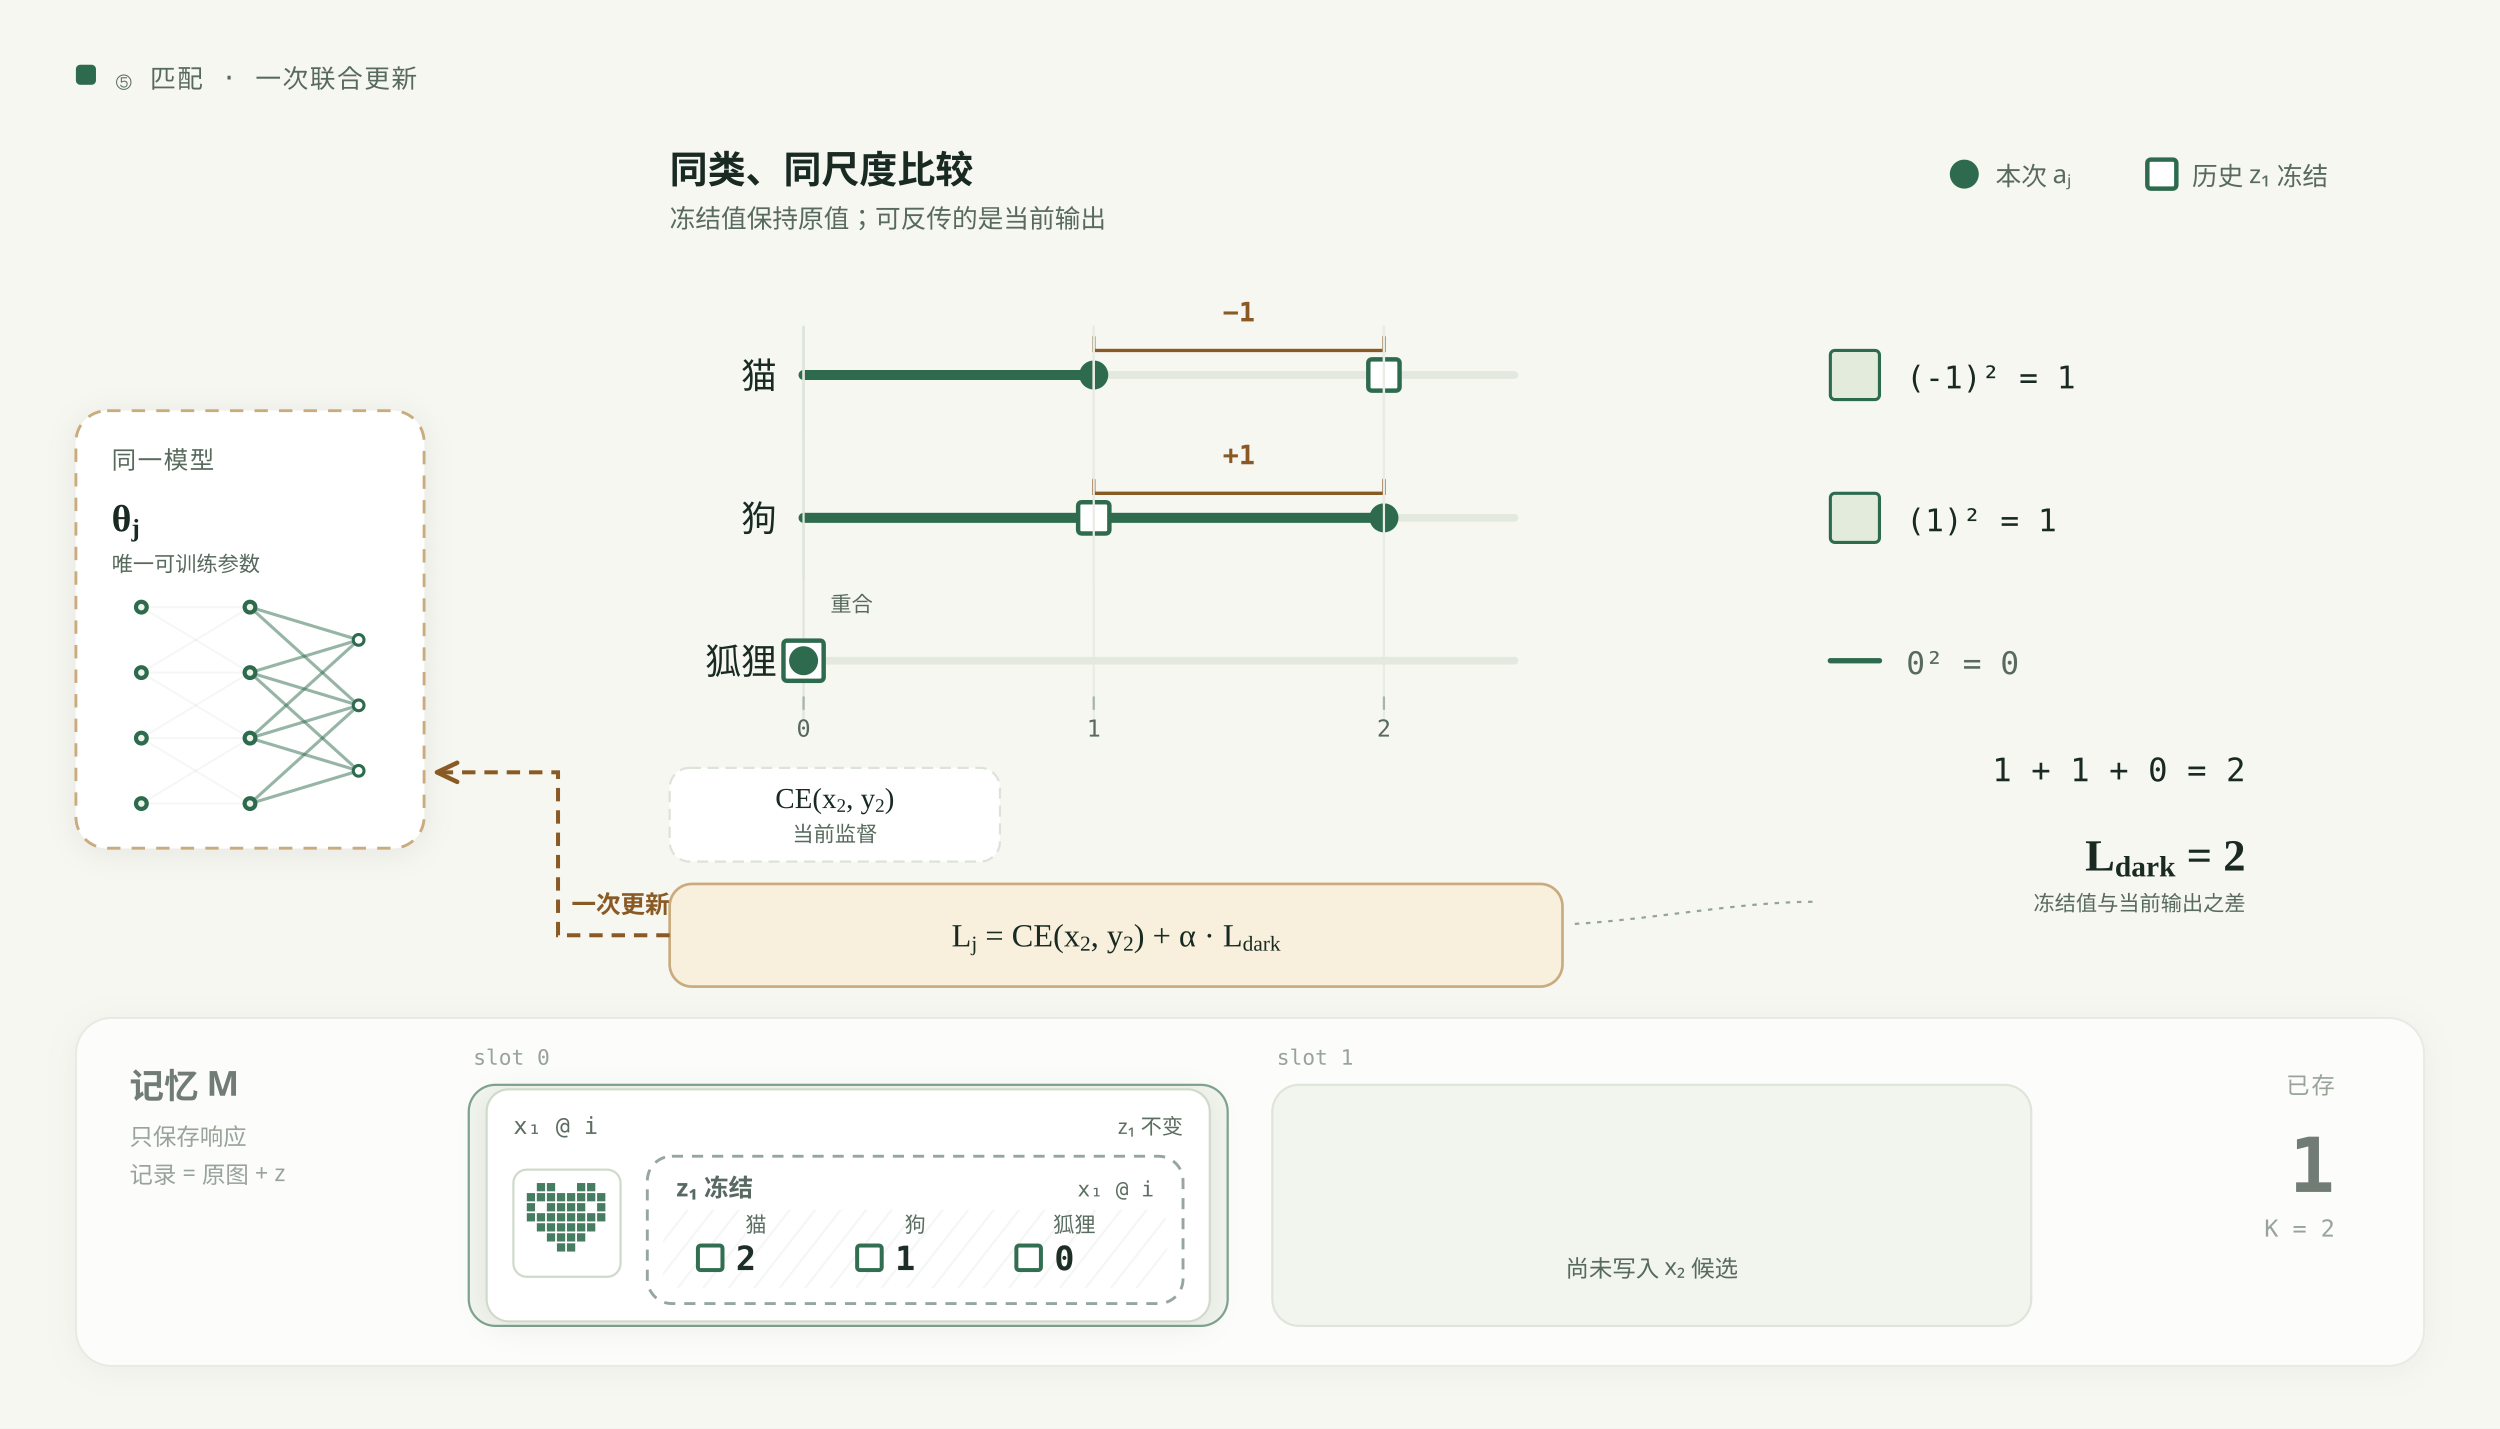
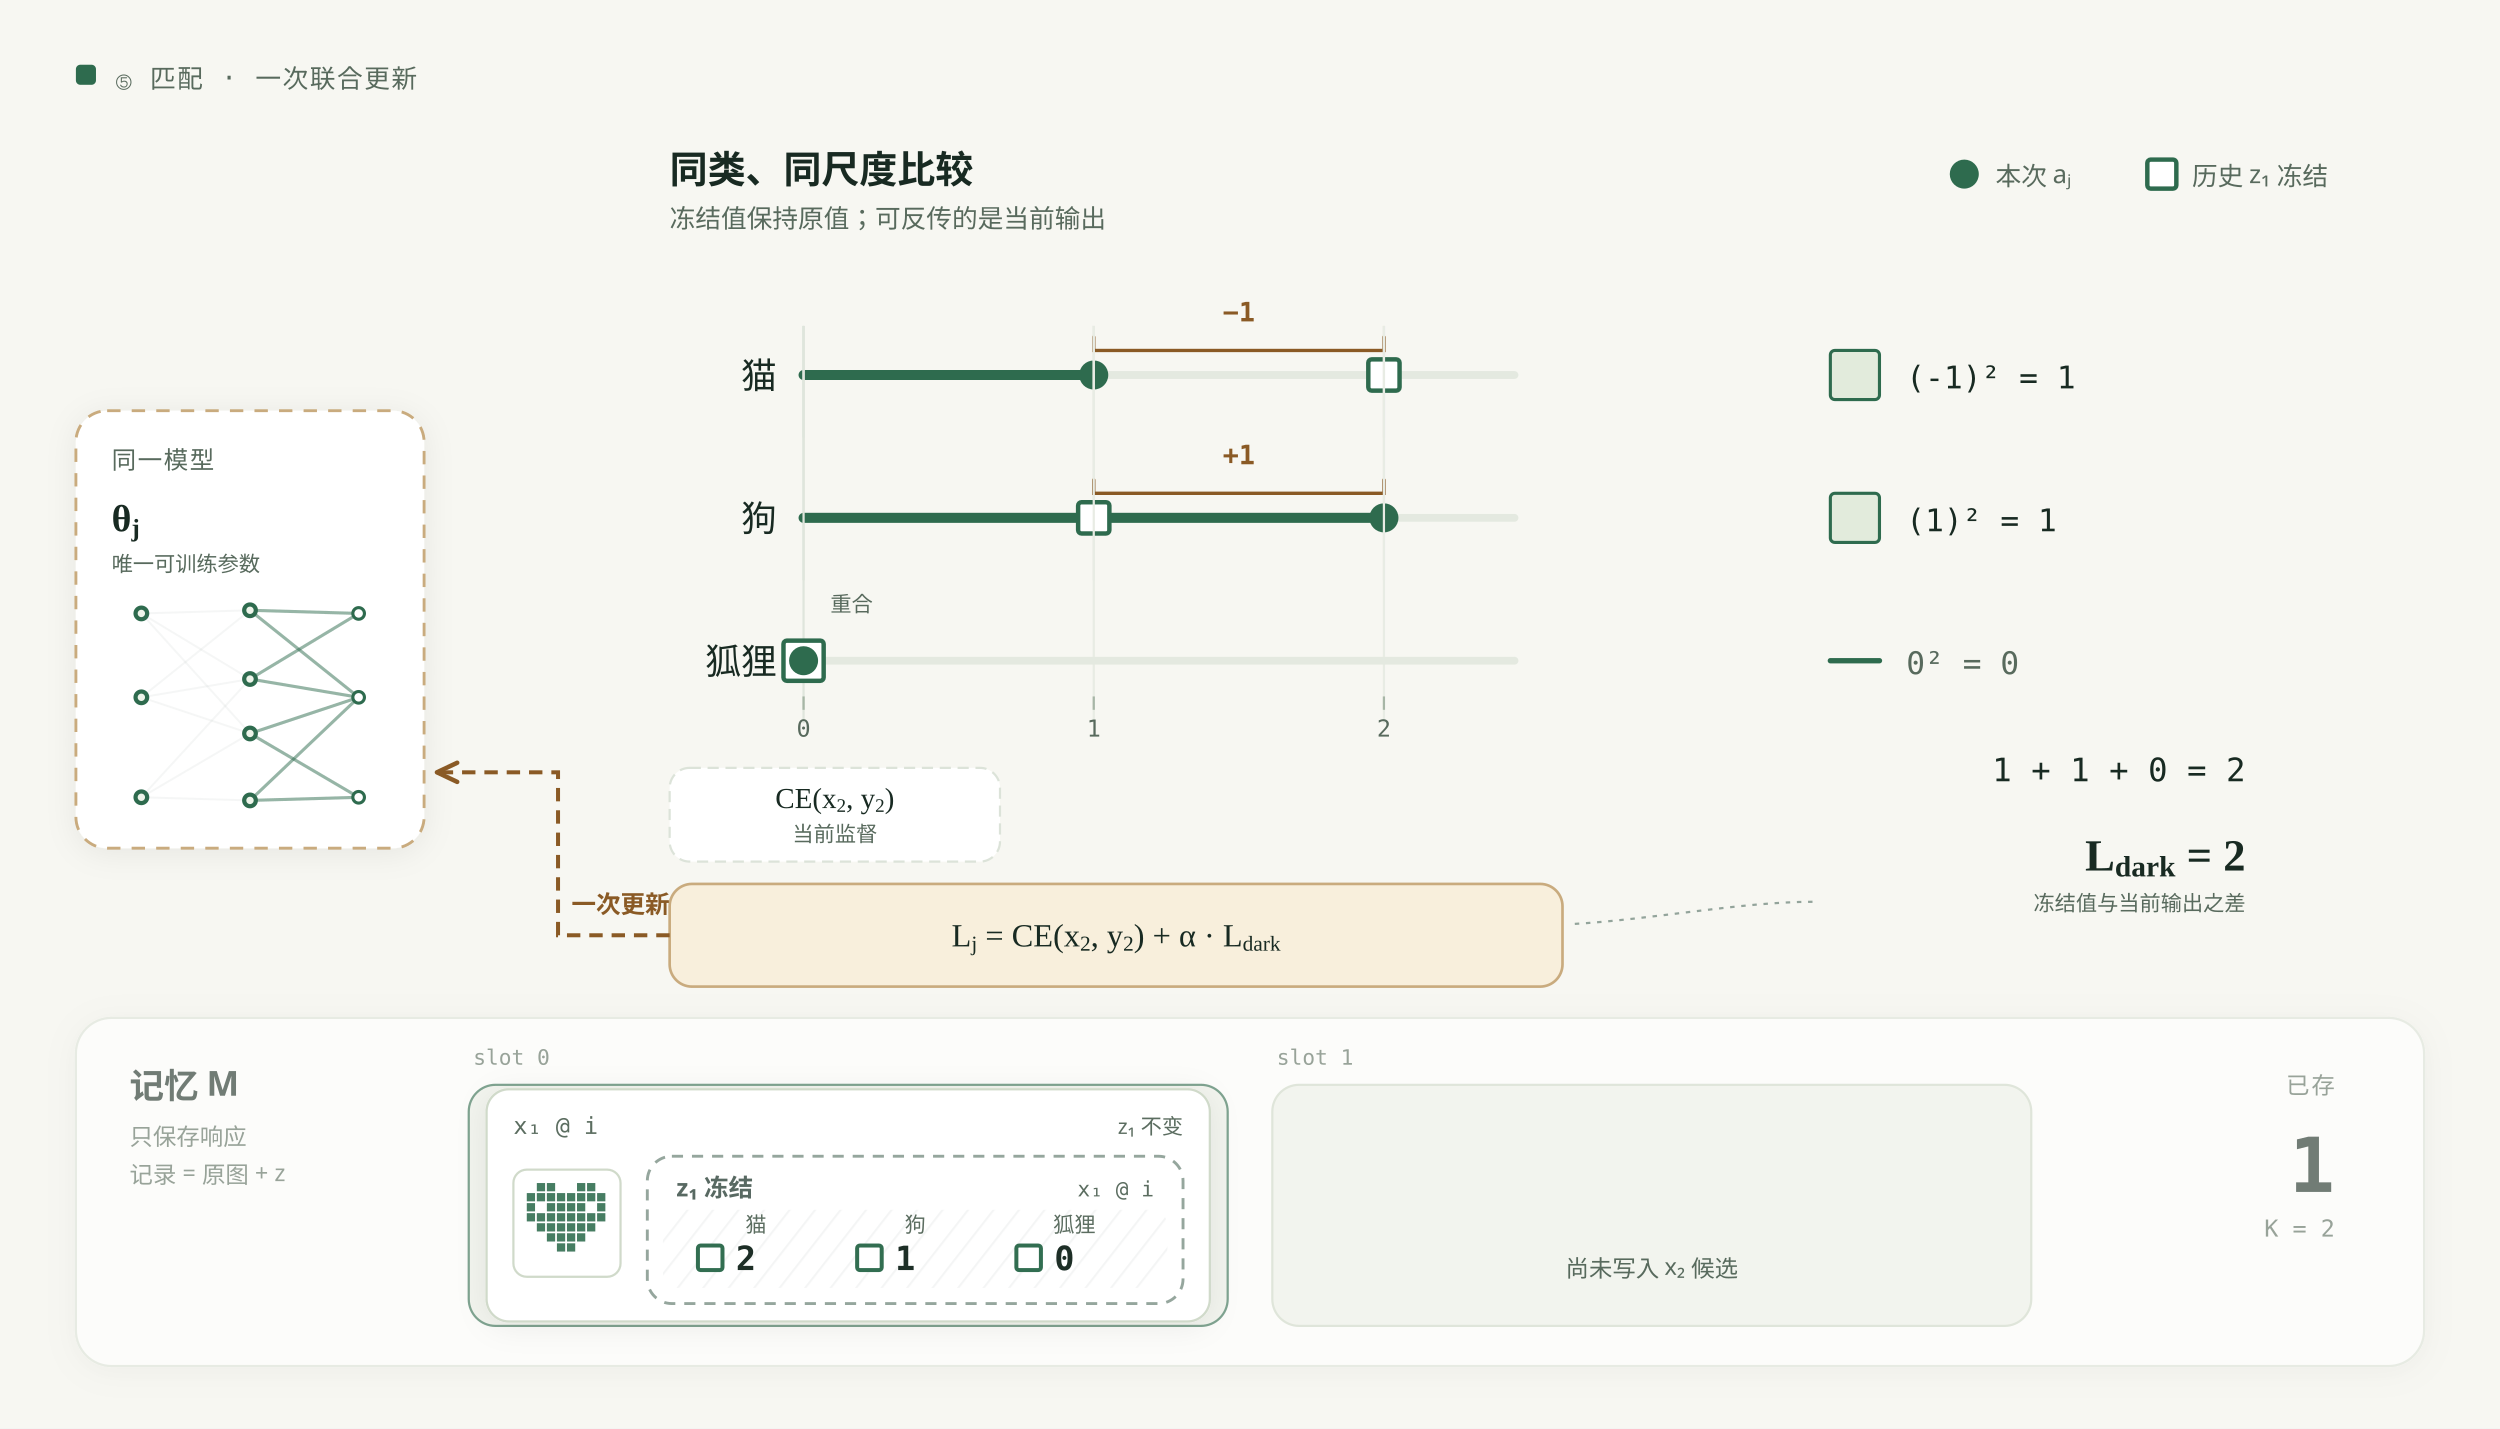
<svg xmlns="http://www.w3.org/2000/svg" width="1120" height="640" viewBox="0 0 1120 640" role="img" aria-labelledby="t d">
  <defs>
    <filter id="card" x="-25%" y="-25%" width="160%" height="165%">
      <feDropShadow dx="0" dy="2" stdDeviation="7" flood-color="#182a22" flood-opacity="0.07" />
    </filter>
    <pattern id="hatch" width="9" height="9" patternUnits="userSpaceOnUse" patternTransform="rotate(38)">
      <rect width="9" height="9" fill="#ffffff" />
      <rect width="1" height="9" fill="#55665f" opacity="0.06" />
    </pattern>
    <marker id="aData" viewBox="0 0 10 10" refX="8.4" refY="5" markerWidth="7" markerHeight="7" orient="auto-start-reverse">
      <path d="M1.4 1.6 L8.6 5 L1.4 8.4" fill="none" stroke="#2e6b4e" stroke-width="1.6" stroke-linecap="round" stroke-linejoin="round" />
    </marker>
    <marker id="aWarn" viewBox="0 0 10 10" refX="8.4" refY="5" markerWidth="7" markerHeight="7" orient="auto-start-reverse">
      <path d="M1.4 1.6 L8.6 5 L1.4 8.4" fill="none" stroke="#8a5a25" stroke-width="1.6" stroke-linecap="round" stroke-linejoin="round" />
    </marker>
    <marker id="aFrozen" viewBox="0 0 10 10" refX="8.4" refY="5" markerWidth="7" markerHeight="7" orient="auto-start-reverse">
      <path d="M1.4 1.6 L8.6 5 L1.4 8.4" fill="none" stroke="#7b8d84" stroke-width="1.6" stroke-linecap="round" stroke-linejoin="round" />
    </marker>
  </defs>
  <rect width="1120" height="640" fill="#f7f7f2" />
  <rect x="34" y="29" width="9" height="9" rx="2" fill="#2e6b4e" />
  <text x="52" y="39" font-family="'Cascadia Mono','Consolas','SFMono-Regular',monospace" font-size="11.5" fill="#586a5d" font-weight="400" text-anchor="start" letter-spacing="0.06em">⑤ 匹配 · 一次联合更新</text>
  <rect x="34" y="184" width="156" height="196" rx="14" fill="#ffffff" stroke="#c9ab7e" stroke-width="1.3" stroke-dasharray="6 5" filter="url(#card)" />
  <text x="50" y="210" font-family="'Segoe UI','Microsoft YaHei','PingFang SC',sans-serif" font-size="11" fill="#586a5d" font-weight="400" text-anchor="start" letter-spacing="0.06em">同一模型</text>
  <text x="50" y="238" font-family="'Cambria Math','STIX Two Math','Times New Roman',serif" font-size="17" fill="#182a22" font-weight="600" text-anchor="start">θ<tspan baseline-shift="sub" font-size="0.66em">j</tspan>
  </text>
  <text x="50" y="256" font-family="'Segoe UI','Microsoft YaHei','PingFang SC',sans-serif" font-size="9.5" fill="#586a5d" font-weight="400" text-anchor="start">唯一可训练参数</text>
-   <line x1="63.33" y1="272" x2="112" y2="272" stroke="#9aa8a1" stroke-width="0.9" opacity="0.1" />
-   <line x1="63.33" y1="272" x2="112" y2="301.33" stroke="#9aa8a1" stroke-width="0.9" opacity="0.1" />
-   <line x1="63.33" y1="301.33" x2="112" y2="272" stroke="#9aa8a1" stroke-width="0.9" opacity="0.1" />
-   <line x1="63.33" y1="301.33" x2="112" y2="301.33" stroke="#9aa8a1" stroke-width="0.9" opacity="0.1" />
-   <line x1="63.33" y1="301.33" x2="112" y2="330.67" stroke="#9aa8a1" stroke-width="0.9" opacity="0.1" />
-   <line x1="63.33" y1="330.67" x2="112" y2="301.33" stroke="#9aa8a1" stroke-width="0.9" opacity="0.1" />
-   <line x1="63.33" y1="330.67" x2="112" y2="330.67" stroke="#9aa8a1" stroke-width="0.9" opacity="0.1" />
-   <line x1="63.33" y1="330.67" x2="112" y2="360" stroke="#9aa8a1" stroke-width="0.9" opacity="0.1" />
-   <line x1="63.33" y1="360" x2="112" y2="330.67" stroke="#9aa8a1" stroke-width="0.9" opacity="0.1" />
-   <line x1="63.33" y1="360" x2="112" y2="360" stroke="#9aa8a1" stroke-width="0.9" opacity="0.1" />
-   <line x1="112" y1="272" x2="160.67" y2="286.67" stroke="#2e6b4e" stroke-width="1.4" opacity="0.5" />
-   <line x1="112" y1="272" x2="160.67" y2="316" stroke="#2e6b4e" stroke-width="1.4" opacity="0.5" />
-   <line x1="112" y1="301.33" x2="160.67" y2="286.67" stroke="#2e6b4e" stroke-width="1.4" opacity="0.5" />
-   <line x1="112" y1="301.33" x2="160.67" y2="316" stroke="#2e6b4e" stroke-width="1.4" opacity="0.5" />
-   <line x1="112" y1="301.33" x2="160.67" y2="345.33" stroke="#2e6b4e" stroke-width="1.4" opacity="0.5" />
-   <line x1="112" y1="330.67" x2="160.67" y2="286.67" stroke="#2e6b4e" stroke-width="1.4" opacity="0.5" />
-   <line x1="112" y1="330.67" x2="160.67" y2="316" stroke="#2e6b4e" stroke-width="1.4" opacity="0.5" />
-   <line x1="112" y1="330.67" x2="160.67" y2="345.33" stroke="#2e6b4e" stroke-width="1.4" opacity="0.5" />
-   <line x1="112" y1="360" x2="160.67" y2="316" stroke="#2e6b4e" stroke-width="1.4" opacity="0.5" />
-   <line x1="112" y1="360" x2="160.67" y2="345.33" stroke="#2e6b4e" stroke-width="1.4" opacity="0.5" />
-   <circle cx="63.33" cy="272" r="2.4" fill="#eef4ea" stroke="#2e6b4e" stroke-width="1.9" />
-   <circle cx="63.33" cy="301.33" r="2.4" fill="#eef4ea" stroke="#2e6b4e" stroke-width="1.9" />
-   <circle cx="63.33" cy="330.67" r="2.4" fill="#eef4ea" stroke="#2e6b4e" stroke-width="1.9" />
-   <circle cx="63.33" cy="360" r="2.4" fill="#eef4ea" stroke="#2e6b4e" stroke-width="1.9" />
-   <circle cx="112" cy="272" r="2.4" fill="#eef4ea" stroke="#2e6b4e" stroke-width="1.9" />
-   <circle cx="112" cy="301.33" r="2.4" fill="#eef4ea" stroke="#2e6b4e" stroke-width="1.9" />
-   <circle cx="112" cy="330.67" r="2.4" fill="#eef4ea" stroke="#2e6b4e" stroke-width="1.9" />
-   <circle cx="112" cy="360" r="2.4" fill="#eef4ea" stroke="#2e6b4e" stroke-width="1.9" />
-   <circle cx="160.67" cy="286.67" r="2.4" fill="#ffffff" stroke="#2e6b4e" stroke-width="1.4" />
-   <circle cx="160.67" cy="316" r="2.4" fill="#ffffff" stroke="#2e6b4e" stroke-width="1.4" />
-   <circle cx="160.67" cy="345.33" r="2.4" fill="#ffffff" stroke="#2e6b4e" stroke-width="1.4" />
+   <line x1="63.33" y1="274.82" x2="112" y2="273.41" stroke="#9aa8a1" stroke-width="0.9" opacity="0.1" />
+   <line x1="63.33" y1="274.82" x2="112" y2="304.2" stroke="#9aa8a1" stroke-width="0.9" opacity="0.1" />
+   <line x1="63.33" y1="274.82" x2="112" y2="328.6" stroke="#9aa8a1" stroke-width="0.9" opacity="0.1" />
+   <line x1="63.33" y1="312.4" x2="112" y2="304.2" stroke="#9aa8a1" stroke-width="0.9" opacity="0.1" />
+   <line x1="63.33" y1="312.4" x2="112" y2="328.6" stroke="#9aa8a1" stroke-width="0.9" opacity="0.1" />
+   <line x1="63.33" y1="312.4" x2="112" y2="273.41" stroke="#9aa8a1" stroke-width="0.9" opacity="0.1" />
+   <line x1="63.33" y1="357.18" x2="112" y2="358.59" stroke="#9aa8a1" stroke-width="0.9" opacity="0.1" />
+   <line x1="63.33" y1="357.18" x2="112" y2="328.6" stroke="#9aa8a1" stroke-width="0.9" opacity="0.1" />
+   <line x1="63.33" y1="357.18" x2="112" y2="304.2" stroke="#9aa8a1" stroke-width="0.9" opacity="0.1" />
+   <line x1="112" y1="273.41" x2="160.67" y2="274.82" stroke="#2e6b4e" stroke-width="1.4" opacity="0.5" />
+   <line x1="112" y1="273.41" x2="160.67" y2="312.4" stroke="#2e6b4e" stroke-width="1.4" opacity="0.5" />
+   <line x1="112" y1="304.2" x2="160.67" y2="312.4" stroke="#2e6b4e" stroke-width="1.4" opacity="0.5" />
+   <line x1="112" y1="304.2" x2="160.67" y2="274.82" stroke="#2e6b4e" stroke-width="1.4" opacity="0.5" />
+   <line x1="112" y1="328.6" x2="160.67" y2="312.4" stroke="#2e6b4e" stroke-width="1.4" opacity="0.5" />
+   <line x1="112" y1="328.6" x2="160.67" y2="357.18" stroke="#2e6b4e" stroke-width="1.4" opacity="0.5" />
+   <line x1="112" y1="358.59" x2="160.67" y2="357.18" stroke="#2e6b4e" stroke-width="1.4" opacity="0.5" />
+   <line x1="112" y1="358.59" x2="160.67" y2="312.4" stroke="#2e6b4e" stroke-width="1.4" opacity="0.5" />
+   <circle cx="63.33" cy="274.82" r="2.6" fill="#eef4ea" stroke="#2e6b4e" stroke-width="1.9" />
+   <circle cx="63.33" cy="312.4" r="2.6" fill="#eef4ea" stroke="#2e6b4e" stroke-width="1.9" />
+   <circle cx="63.33" cy="357.18" r="2.6" fill="#eef4ea" stroke="#2e6b4e" stroke-width="1.9" />
+   <circle cx="112" cy="273.41" r="2.6" fill="#eef4ea" stroke="#2e6b4e" stroke-width="1.9" />
+   <circle cx="112" cy="304.2" r="2.6" fill="#eef4ea" stroke="#2e6b4e" stroke-width="1.9" />
+   <circle cx="112" cy="328.6" r="2.6" fill="#eef4ea" stroke="#2e6b4e" stroke-width="1.9" />
+   <circle cx="112" cy="358.59" r="2.6" fill="#eef4ea" stroke="#2e6b4e" stroke-width="1.9" />
+   <circle cx="160.67" cy="274.82" r="2.6" fill="#ffffff" stroke="#2e6b4e" stroke-width="1.4" />
+   <circle cx="160.67" cy="312.4" r="2.6" fill="#ffffff" stroke="#2e6b4e" stroke-width="1.4" />
+   <circle cx="160.67" cy="357.18" r="2.6" fill="#ffffff" stroke="#2e6b4e" stroke-width="1.4" />
  <text x="300" y="82" font-family="'Segoe UI','Microsoft YaHei','PingFang SC',sans-serif" font-size="17" fill="#182a22" font-weight="600" text-anchor="start">同类、同尺度比较</text>
  <text x="300" y="102" font-family="'Segoe UI','Microsoft YaHei','PingFang SC',sans-serif" font-size="11.5" fill="#586a5d" font-weight="400" text-anchor="start">冻结值保持原值；可反传的是当前输出</text>
  <circle cx="880" cy="78" r="6.5" fill="#2e6b4e" />
  <text x="894" y="83" font-family="'Segoe UI','Microsoft YaHei','PingFang SC',sans-serif" font-size="11.5" fill="#586a5d" font-weight="400" text-anchor="start">本次 aⱼ</text>
  <rect x="962" y="71.5" width="13" height="13" rx="1.5" fill="#ffffff" stroke="#2e6b4e" stroke-width="2" />
  <text x="982" y="83" font-family="'Segoe UI','Microsoft YaHei','PingFang SC',sans-serif" font-size="11.5" fill="#586a5d" font-weight="400" text-anchor="start">历史 z₁ 冻结</text>
  <text x="348" y="174" font-family="'Segoe UI','Microsoft YaHei','PingFang SC',sans-serif" font-size="16" fill="#182a22" font-weight="500" text-anchor="end">猫</text>
  <path d="M360 146V196" stroke="#dfe5dc" stroke-width="1" />
  <path d="M490 146V196" stroke="#e8ece4" stroke-width="1" />
  <path d="M620 146V196" stroke="#e8ece4" stroke-width="1" />
  <path d="M360 168H678.5" stroke="#e4e9e0" stroke-width="3.5" stroke-linecap="round" />
  <path d="M360 168H490" stroke="#2e6b4e" stroke-width="4.5" stroke-linecap="round" />
  <rect x="613" y="161" width="14" height="14" rx="1.5" fill="#ffffff" stroke="#2e6b4e" stroke-width="2" />
  <circle cx="490" cy="168" r="6.5" fill="#2e6b4e" />
  <path d="M490 151V157H620V151" fill="none" stroke="#8a5a25" stroke-width="1.5" stroke-linecap="round" />
  <text x="555" y="144" font-family="'Cascadia Mono','Consolas','SFMono-Regular',monospace" font-size="12" fill="#8a5a25" font-weight="600" text-anchor="middle">−1</text>
  <rect x="820" y="157" width="22" height="22" rx="2" fill="#e2ebdc" stroke="#2e6b4e" stroke-width="1.4" />
  <text x="854" y="174" font-family="'Cascadia Mono','Consolas','SFMono-Regular',monospace" font-size="14" fill="#182a22" font-weight="400" text-anchor="start">(-1)² = 1</text>
  <text x="348" y="238" font-family="'Segoe UI','Microsoft YaHei','PingFang SC',sans-serif" font-size="16" fill="#182a22" font-weight="500" text-anchor="end">狗</text>
  <path d="M360 146V260" stroke="#dfe5dc" stroke-width="1" />
  <path d="M490 146V260" stroke="#e8ece4" stroke-width="1" />
  <path d="M620 146V260" stroke="#e8ece4" stroke-width="1" />
  <path d="M360 232H678.5" stroke="#e4e9e0" stroke-width="3.5" stroke-linecap="round" />
  <path d="M360 232H620" stroke="#2e6b4e" stroke-width="4.5" stroke-linecap="round" />
  <rect x="483" y="225" width="14" height="14" rx="1.5" fill="#ffffff" stroke="#2e6b4e" stroke-width="2" />
  <circle cx="620" cy="232" r="6.5" fill="#2e6b4e" />
  <path d="M490 215V221H620V215" fill="none" stroke="#8a5a25" stroke-width="1.5" stroke-linecap="round" />
  <text x="555" y="208" font-family="'Cascadia Mono','Consolas','SFMono-Regular',monospace" font-size="12" fill="#8a5a25" font-weight="600" text-anchor="middle">+1</text>
  <rect x="820" y="221" width="22" height="22" rx="2" fill="#e2ebdc" stroke="#2e6b4e" stroke-width="1.4" />
  <text x="854" y="238" font-family="'Cascadia Mono','Consolas','SFMono-Regular',monospace" font-size="14" fill="#182a22" font-weight="400" text-anchor="start">(1)² = 1</text>
  <text x="348" y="302" font-family="'Segoe UI','Microsoft YaHei','PingFang SC',sans-serif" font-size="16" fill="#182a22" font-weight="500" text-anchor="end">狐狸</text>
  <path d="M360 146V324" stroke="#dfe5dc" stroke-width="1" />
  <path d="M490 146V324" stroke="#e8ece4" stroke-width="1" />
  <path d="M620 146V324" stroke="#e8ece4" stroke-width="1" />
  <path d="M360 296H678.5" stroke="#e4e9e0" stroke-width="3.5" stroke-linecap="round" />
  <path d="M360 296H360" stroke="#2e6b4e" stroke-width="4.5" stroke-linecap="round" />
  <rect x="351" y="287" width="18" height="18" rx="1.5" fill="#ffffff" stroke="#2e6b4e" stroke-width="2" />
  <circle cx="360" cy="296" r="6.5" fill="#2e6b4e" />
  <text x="372" y="274" font-family="'Segoe UI','Microsoft YaHei','PingFang SC',sans-serif" font-size="9.5" fill="#586a5d" font-weight="400" text-anchor="start">重合</text>
  <path d="M820 296H842" stroke="#2e6b4e" stroke-width="2.4" stroke-linecap="round" />
  <text x="854" y="302" font-family="'Cascadia Mono','Consolas','SFMono-Regular',monospace" font-size="14" fill="#586a5d" font-weight="400" text-anchor="start">0² = 0</text>
  <path d="M360 312v6" stroke="#a7b6a6" stroke-width="1" />
  <text x="360" y="330" font-family="'Cascadia Mono','Consolas','SFMono-Regular',monospace" font-size="10.5" fill="#586a5d" font-weight="400" text-anchor="middle">0</text>
  <path d="M490 312v6" stroke="#a7b6a6" stroke-width="1" />
  <text x="490" y="330" font-family="'Cascadia Mono','Consolas','SFMono-Regular',monospace" font-size="10.5" fill="#586a5d" font-weight="400" text-anchor="middle">1</text>
  <path d="M620 312v6" stroke="#a7b6a6" stroke-width="1" />
  <text x="620" y="330" font-family="'Cascadia Mono','Consolas','SFMono-Regular',monospace" font-size="10.5" fill="#586a5d" font-weight="400" text-anchor="middle">2</text>
  <rect x="300" y="344" width="148" height="42" rx="9" fill="#ffffff" stroke="#dce3d9" stroke-width="1" stroke-dasharray="5 3" />
  <text x="374" y="362" font-family="'Cambria Math','STIX Two Math','Times New Roman',serif" font-size="13" fill="#182a22" font-weight="400" text-anchor="middle">CE(x<tspan baseline-shift="sub" font-size="0.66em">2</tspan>, y<tspan baseline-shift="sub" font-size="0.66em">2</tspan>)</text>
  <text x="374" y="377" font-family="'Segoe UI','Microsoft YaHei','PingFang SC',sans-serif" font-size="9.5" fill="#586a5d" font-weight="400" text-anchor="middle">当前监督</text>
  <rect x="300" y="396" width="400" height="46" rx="10" fill="#f8efdc" stroke="#c9ab7e" stroke-width="1.2" />
  <text x="500" y="424" font-family="'Cambria Math','STIX Two Math','Times New Roman',serif" font-size="14.5" fill="#182a22" font-weight="500" text-anchor="middle">L<tspan baseline-shift="sub" font-size="0.66em">j</tspan> = CE(x<tspan baseline-shift="sub" font-size="0.66em">2</tspan>, y<tspan baseline-shift="sub" font-size="0.66em">2</tspan>) + α · L<tspan baseline-shift="sub" font-size="0.66em">dark</tspan>
  </text>
  <text x="1006" y="350" font-family="'Cascadia Mono','Consolas','SFMono-Regular',monospace" font-size="14.5" fill="#182a22" font-weight="400" text-anchor="end">1 + 1 + 0 = 2</text>
  <text x="1006" y="390" font-family="'Cambria Math','STIX Two Math','Times New Roman',serif" font-size="20" fill="#182a22" font-weight="600" text-anchor="end">L<tspan baseline-shift="sub" font-size="0.66em">dark</tspan> = 2</text>
  <text x="1006" y="408" font-family="'Segoe UI','Microsoft YaHei','PingFang SC',sans-serif" font-size="9.5" fill="#586a5d" font-weight="400" text-anchor="end">冻结值与当前输出之差</text>
  <path d="M300 419H250V346H196" fill="none" stroke="#8a5a25" stroke-width="1.8" stroke-dasharray="6 4" marker-end="url(#aWarn)" />
  <text x="256" y="409" font-family="'Segoe UI','Microsoft YaHei','PingFang SC',sans-serif" font-size="11" fill="#8a5a25" font-weight="600" text-anchor="start">一次更新</text>
  <path d="M812 404C780 404 740 412 704 414" fill="none" stroke="#93a49b" stroke-width="1" stroke-dasharray="2 3" />
  <g opacity="0.6">
    <rect x="34" y="456" width="1052" height="156" rx="16" fill="#ffffff" stroke="#dce3d9" stroke-width="1" filter="url(#card)" />
    <text x="58" y="492" font-family="'Segoe UI','Microsoft YaHei','PingFang SC',sans-serif" font-size="15.5" fill="#182a22" font-weight="600" text-anchor="start">记忆 M</text>
    <text x="58" y="513" font-family="'Segoe UI','Microsoft YaHei','PingFang SC',sans-serif" font-size="10.5" fill="#586a5d" font-weight="400" text-anchor="start">只保存响应</text>
    <text x="58" y="530" font-family="'Segoe UI','Microsoft YaHei','PingFang SC',sans-serif" font-size="10.5" fill="#586a5d" font-weight="400" text-anchor="start">记录 = 原图 + z</text>
    <rect x="210" y="486" width="340" height="108" rx="12" fill="#eff2eb" stroke="#2e6b4e" stroke-width="1" />
    <text x="212" y="477" font-family="'Cascadia Mono','Consolas','SFMono-Regular',monospace" font-size="9.5" fill="#586a5d" font-weight="400" text-anchor="start">slot 0</text>
    <rect x="570" y="486" width="340" height="108" rx="12" fill="#eff2eb" stroke="#cfd9c9" stroke-width="1" />
    <text x="572" y="477" font-family="'Cascadia Mono','Consolas','SFMono-Regular',monospace" font-size="9.5" fill="#586a5d" font-weight="400" text-anchor="start">slot 1</text>
    <text x="1046" y="490" font-family="'Segoe UI','Microsoft YaHei','PingFang SC',sans-serif" font-size="10.5" fill="#586a5d" font-weight="400" text-anchor="end" letter-spacing="0.08em">已存</text>
    <text x="1046" y="534" font-family="'Cascadia Mono','Consolas','SFMono-Regular',monospace" font-size="34" fill="#182a22" font-weight="600" text-anchor="end">1</text>
    <text x="1046" y="554" font-family="'Cascadia Mono','Consolas','SFMono-Regular',monospace" font-size="10.5" fill="#586a5d" font-weight="400" text-anchor="end">K = 2</text>
  </g>
  <g opacity="0.98">
    <rect x="218" y="488" width="324" height="104" rx="10" fill="#ffffff" stroke="#cfd9c9" stroke-width="1" filter="url(#card)" />
    <rect x="230" y="524" width="48" height="48" rx="6" fill="#ffffff" stroke="#cfd9c9" stroke-width="1" />
    <rect x="240.5" y="530" width="3.7" height="3.7" fill="#2e6b4e" opacity="0.9" />
    <rect x="245" y="530" width="3.7" height="3.7" fill="#2e6b4e" opacity="0.9" />
    <rect x="258.5" y="530" width="3.7" height="3.7" fill="#2e6b4e" opacity="0.9" />
    <rect x="263" y="530" width="3.7" height="3.7" fill="#2e6b4e" opacity="0.9" />
    <rect x="236" y="534.5" width="3.7" height="3.7" fill="#2e6b4e" opacity="0.9" />
    <rect x="240.5" y="534.5" width="3.7" height="3.7" fill="#2e6b4e" opacity="0.9" />
    <rect x="245" y="534.5" width="3.7" height="3.7" fill="#2e6b4e" opacity="0.9" />
    <rect x="249.5" y="534.5" width="3.7" height="3.7" fill="#2e6b4e" opacity="0.9" />
    <rect x="254" y="534.5" width="3.7" height="3.7" fill="#2e6b4e" opacity="0.9" />
    <rect x="258.5" y="534.5" width="3.7" height="3.7" fill="#2e6b4e" opacity="0.9" />
    <rect x="263" y="534.5" width="3.7" height="3.7" fill="#2e6b4e" opacity="0.9" />
    <rect x="267.5" y="534.5" width="3.7" height="3.7" fill="#2e6b4e" opacity="0.9" />
    <rect x="236" y="539" width="3.7" height="3.7" fill="#2e6b4e" opacity="0.9" />
    <rect x="245" y="539" width="3.7" height="3.7" fill="#2e6b4e" opacity="0.9" />
    <rect x="249.5" y="539" width="3.7" height="3.7" fill="#2e6b4e" opacity="0.9" />
    <rect x="254" y="539" width="3.7" height="3.7" fill="#2e6b4e" opacity="0.9" />
    <rect x="258.5" y="539" width="3.7" height="3.7" fill="#2e6b4e" opacity="0.9" />
    <rect x="267.5" y="539" width="3.7" height="3.7" fill="#2e6b4e" opacity="0.9" />
    <rect x="236" y="543.5" width="3.7" height="3.7" fill="#2e6b4e" opacity="0.9" />
    <rect x="240.5" y="543.5" width="3.7" height="3.7" fill="#2e6b4e" opacity="0.9" />
    <rect x="245" y="543.5" width="3.7" height="3.7" fill="#2e6b4e" opacity="0.9" />
    <rect x="249.5" y="543.5" width="3.7" height="3.7" fill="#2e6b4e" opacity="0.9" />
    <rect x="254" y="543.5" width="3.7" height="3.7" fill="#2e6b4e" opacity="0.9" />
    <rect x="258.5" y="543.5" width="3.7" height="3.7" fill="#2e6b4e" opacity="0.9" />
    <rect x="263" y="543.5" width="3.7" height="3.7" fill="#2e6b4e" opacity="0.9" />
    <rect x="267.5" y="543.5" width="3.7" height="3.7" fill="#2e6b4e" opacity="0.9" />
    <rect x="240.5" y="548" width="3.7" height="3.7" fill="#2e6b4e" opacity="0.9" />
    <rect x="245" y="548" width="3.7" height="3.7" fill="#2e6b4e" opacity="0.9" />
    <rect x="249.5" y="548" width="3.7" height="3.7" fill="#2e6b4e" opacity="0.9" />
    <rect x="254" y="548" width="3.7" height="3.7" fill="#2e6b4e" opacity="0.9" />
    <rect x="258.5" y="548" width="3.7" height="3.7" fill="#2e6b4e" opacity="0.9" />
    <rect x="263" y="548" width="3.7" height="3.7" fill="#2e6b4e" opacity="0.9" />
    <rect x="245" y="552.5" width="3.7" height="3.7" fill="#2e6b4e" opacity="0.9" />
    <rect x="249.5" y="552.5" width="3.7" height="3.7" fill="#2e6b4e" opacity="0.9" />
    <rect x="254" y="552.5" width="3.7" height="3.7" fill="#2e6b4e" opacity="0.9" />
    <rect x="258.5" y="552.5" width="3.7" height="3.7" fill="#2e6b4e" opacity="0.9" />
    <rect x="249.5" y="557" width="3.7" height="3.7" fill="#2e6b4e" opacity="0.9" />
    <rect x="254" y="557" width="3.7" height="3.7" fill="#2e6b4e" opacity="0.9" />
    <text x="230" y="508" font-family="'Cascadia Mono','Consolas','SFMono-Regular',monospace" font-size="10.5" fill="#586a5d" font-weight="400" text-anchor="start">x₁ @ i</text>
    <text x="530" y="508" font-family="'Segoe UI','Microsoft YaHei','PingFang SC',sans-serif" font-size="9.5" fill="#586a5d" font-weight="400" text-anchor="end">z₁ 不变</text>
    <g opacity="1">
      <rect x="290" y="518" width="240" height="66" rx="11" fill="#ffffff" stroke="#93a49b" stroke-width="1.3" stroke-dasharray="5 4" />
      <rect x="297" y="542" width="226" height="35" rx="7" fill="url(#hatch)" />
      <text x="303" y="536" font-family="'Segoe UI','Microsoft YaHei','PingFang SC',sans-serif" font-size="11" fill="#55665f" font-weight="600" text-anchor="start">z₁ 冻结</text>
      <text x="517" y="536" font-family="'Cascadia Mono','Consolas','SFMono-Regular',monospace" font-size="9.5" fill="#586a5d" font-weight="400" text-anchor="end">x₁ @ i</text>
      <text x="338.67" y="552" font-family="'Segoe UI','Microsoft YaHei','PingFang SC',sans-serif" font-size="9.5" fill="#586a5d" font-weight="400" text-anchor="middle">猫</text>
      <rect x="312.67" y="558" width="11" height="11" rx="1.2" fill="#ffffff" stroke="#2e6b4e" stroke-width="1.8" />
      <text x="329.67" y="569" font-family="'Cascadia Mono','Consolas','SFMono-Regular',monospace" font-size="15" fill="#182a22" font-weight="600" text-anchor="start">2</text>
      <text x="410" y="552" font-family="'Segoe UI','Microsoft YaHei','PingFang SC',sans-serif" font-size="9.5" fill="#586a5d" font-weight="400" text-anchor="middle">狗</text>
      <rect x="384" y="558" width="11" height="11" rx="1.2" fill="#ffffff" stroke="#2e6b4e" stroke-width="1.8" />
      <text x="401" y="569" font-family="'Cascadia Mono','Consolas','SFMono-Regular',monospace" font-size="15" fill="#182a22" font-weight="600" text-anchor="start">1</text>
      <text x="481.33" y="552" font-family="'Segoe UI','Microsoft YaHei','PingFang SC',sans-serif" font-size="9.5" fill="#586a5d" font-weight="400" text-anchor="middle">狐狸</text>
      <rect x="455.33" y="558" width="11" height="11" rx="1.2" fill="#ffffff" stroke="#2e6b4e" stroke-width="1.8" />
      <text x="472.33" y="569" font-family="'Cascadia Mono','Consolas','SFMono-Regular',monospace" font-size="15" fill="#182a22" font-weight="600" text-anchor="start">0</text>
    </g>
  </g>
  <text x="740" y="572" font-family="'Segoe UI','Microsoft YaHei','PingFang SC',sans-serif" font-size="10.5" fill="#586a5d" font-weight="400" text-anchor="middle">尚未写入 x₂ 候选</text>
</svg>
